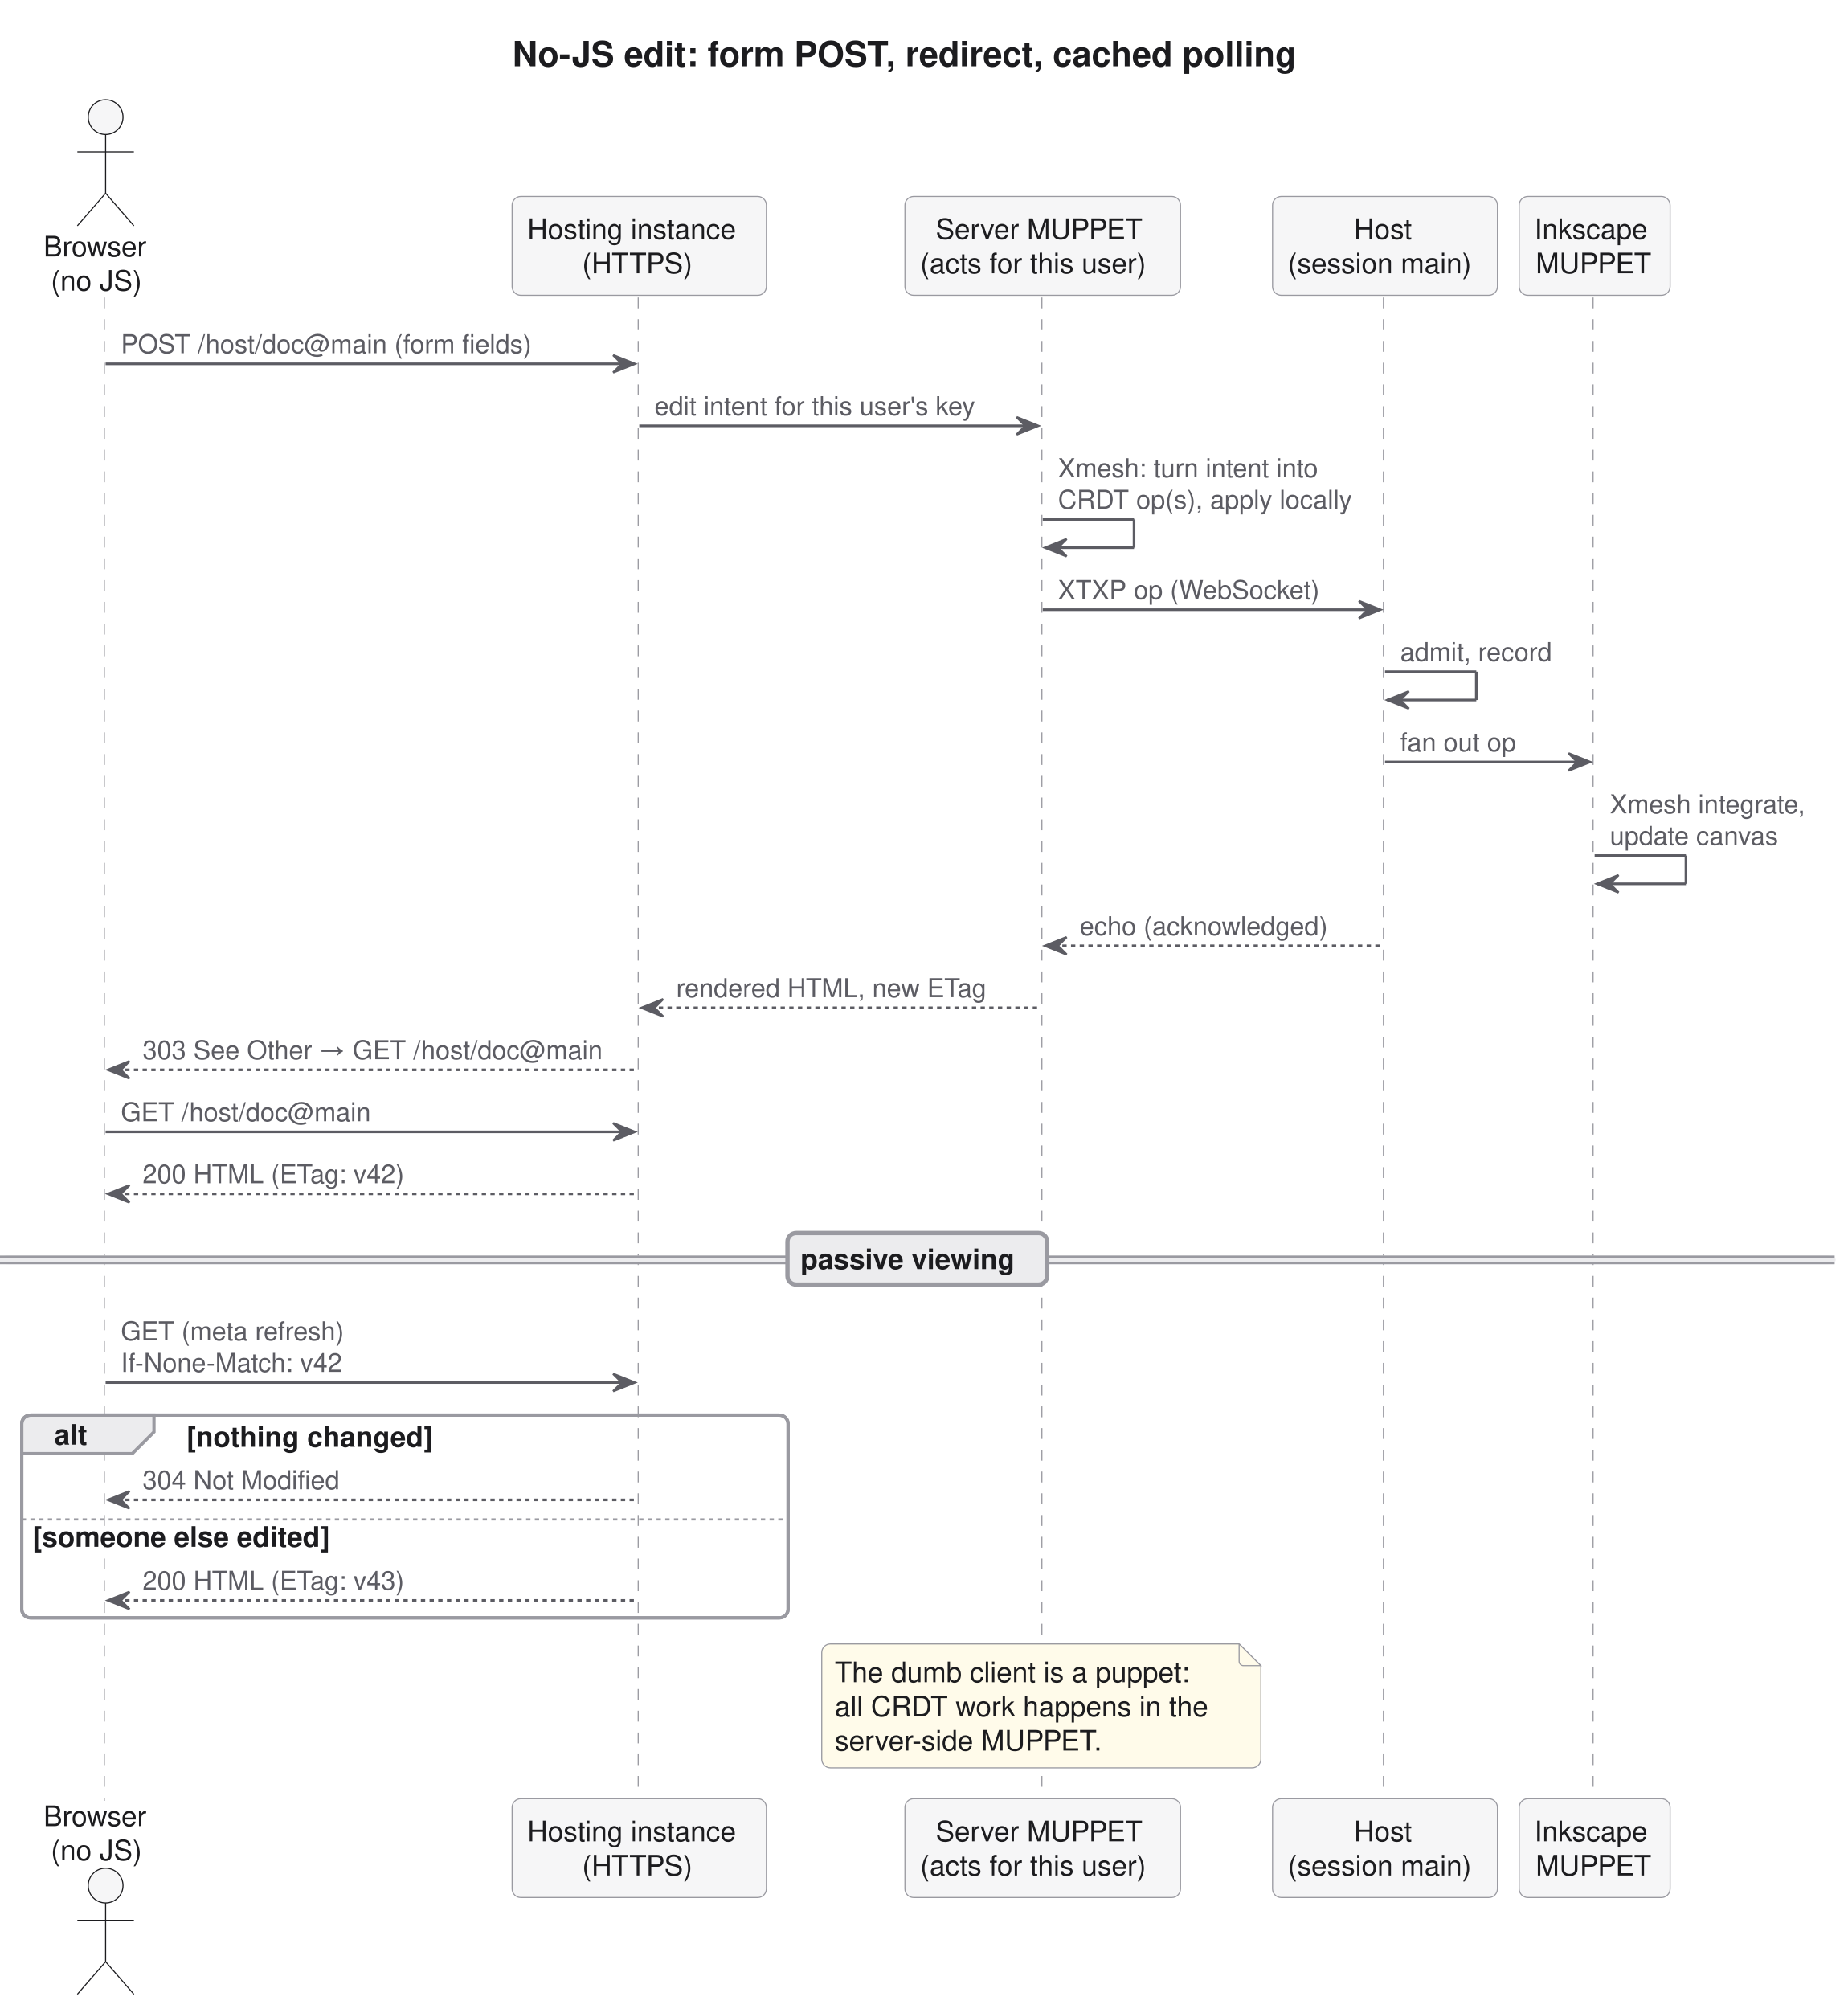
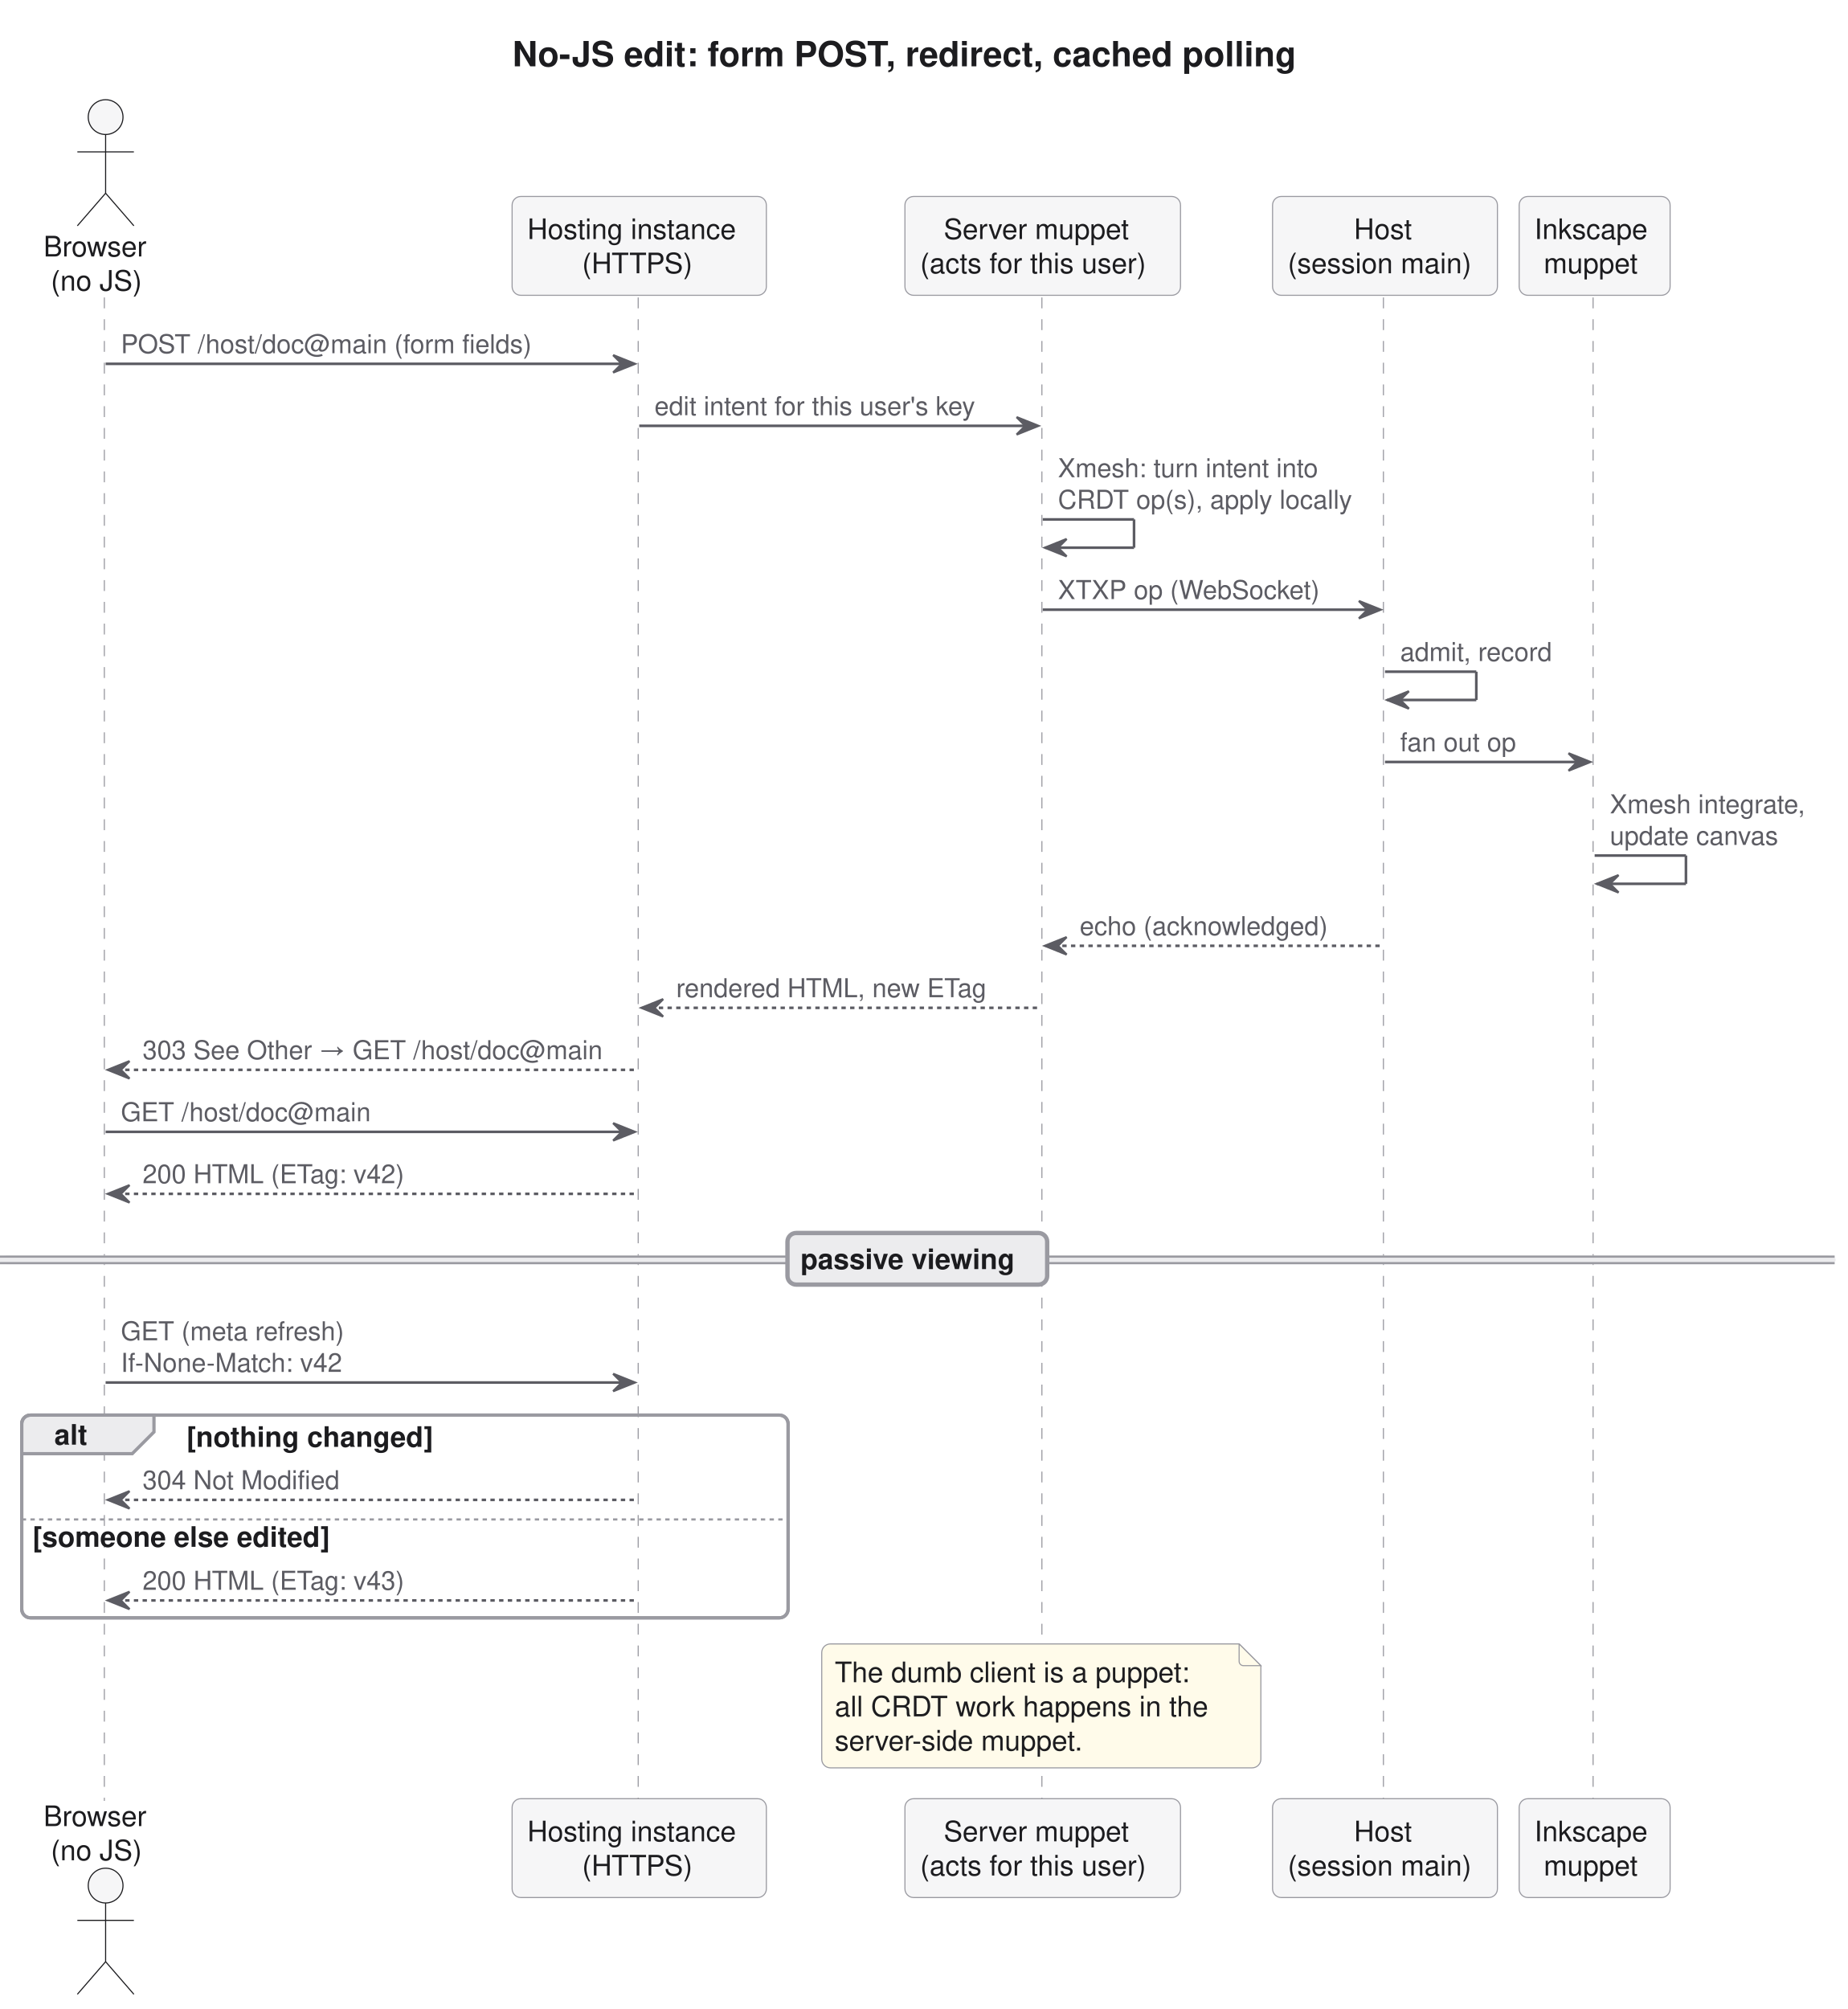
<svg xmlns="http://www.w3.org/2000/svg" contentStyleType="text/css" data-diagram-type="SEQUENCE" height="924px" preserveAspectRatio="none" style="width:850px;height:924px;" version="1.1" viewBox="0 0 850 924" width="850px" zoomAndPan="magnify">
  <defs />
  <g>
    <text fill="#1C1C1F" font-family="Helvetica" font-size="16" font-weight="bold" lengthAdjust="spacing" textLength="371.508" x="235.719" y="30.5">No-JS edit: form POST, redirect, cached polling</text>
    <rect fill="none" height="93.228" rx="4" ry="4" style="stroke:#9A9AA1;stroke-width:1.5;" width="352.531" x="10" y="650.86" />
    <g>
      <rect fill="#000000" fill-opacity="0" height="691.458" width="8" x="44.584" y="136.818" />
      <line style="stroke:#9A9AA1;stroke-width:0.5;stroke-dasharray:5,5;" x1="48" x2="48" y1="136.818" y2="828.276" />
    </g>
    <g>
      <rect fill="#000000" fill-opacity="0" height="691.458" width="8" x="290.051" y="136.818" />
      <line style="stroke:#9A9AA1;stroke-width:0.5;stroke-dasharray:5,5;" x1="293.572" x2="293.572" y1="136.818" y2="828.276" />
    </g>
    <g>
      <rect fill="#000000" fill-opacity="0" height="691.458" width="8" x="475.653" y="136.818" />
      <line style="stroke:#9A9AA1;stroke-width:0.5;stroke-dasharray:5,5;" x1="479.269" x2="479.269" y1="136.818" y2="828.276" />
    </g>
    <g>
      <rect fill="#000000" fill-opacity="0" height="691.458" width="8" x="633.096" y="136.818" />
      <line style="stroke:#9A9AA1;stroke-width:0.5;stroke-dasharray:5,5;" x1="636.374" x2="636.374" y1="136.818" y2="828.276" />
    </g>
    <g>
      <rect fill="#000000" fill-opacity="0" height="691.458" width="8" x="729.535" y="136.818" />
      <line style="stroke:#9A9AA1;stroke-width:0.5;stroke-dasharray:5,5;" x1="732.818" x2="732.818" y1="136.818" y2="828.276" />
    </g>
    <g class="participant participant-head" data-participant="b">
      <text fill="#1C1C1F" font-family="Helvetica" font-size="13" lengthAdjust="spacing" textLength="51.169" x="20" y="117.953">Browser</text>
      <text fill="#1C1C1F" font-family="Helvetica" font-size="13" lengthAdjust="spacing" textLength="44.377" x="23.396" y="133.683">(no JS)</text>
      <ellipse cx="48.584" cy="53.859" fill="#F6F6F7" rx="8" ry="8" style="stroke:#1C1C1F;stroke-width:0.5;" />
      <path d="M48.584,61.859 L48.584,88.859 M35.584,69.859 L61.584,69.859 M48.584,88.859 L35.584,103.859 M48.584,88.859 L61.584,103.859" fill="none" style="stroke:#1C1C1F;stroke-width:0.5;" />
    </g>
    <g class="participant participant-tail" data-participant="b">
      <text fill="#1C1C1F" font-family="Helvetica" font-size="13" lengthAdjust="spacing" textLength="51.169" x="20" y="839.87">Browser</text>
      <text fill="#1C1C1F" font-family="Helvetica" font-size="13" lengthAdjust="spacing" textLength="44.377" x="23.396" y="855.6">(no JS)</text>
      <ellipse cx="48.584" cy="867.235" fill="#F6F6F7" rx="8" ry="8" style="stroke:#1C1C1F;stroke-width:0.5;" />
      <path d="M48.584,875.235 L48.584,902.235 M35.584,883.235 L61.584,883.235 M48.584,902.235 L35.584,917.235 M48.584,902.235 L61.584,917.235" fill="none" style="stroke:#1C1C1F;stroke-width:0.5;" />
    </g>
    <g class="participant participant-head" data-participant="gw">
      <rect fill="#F6F6F7" height="45.459" rx="4" ry="4" style="stroke:#9A9AA1;stroke-width:0.5;" width="116.959" x="235.571" y="90.359" />
      <text fill="#1C1C1F" font-family="Helvetica" font-size="13" lengthAdjust="spacing" textLength="102.959" x="242.571" y="109.953">Hosting instance</text>
      <text fill="#1C1C1F" font-family="Helvetica" font-size="13" lengthAdjust="spacing" textLength="52.571" x="267.765" y="125.683">(HTTPS)</text>
    </g>
    <g class="participant participant-tail" data-participant="gw">
      <rect fill="#F6F6F7" height="45.459" rx="4" ry="4" style="stroke:#9A9AA1;stroke-width:0.5;" width="116.959" x="235.571" y="827.276" />
      <text fill="#1C1C1F" font-family="Helvetica" font-size="13" lengthAdjust="spacing" textLength="102.959" x="242.571" y="846.87">Hosting instance</text>
      <text fill="#1C1C1F" font-family="Helvetica" font-size="13" lengthAdjust="spacing" textLength="52.571" x="267.765" y="862.6">(HTTPS)</text>
    </g>
    <g class="participant participant-head" data-participant="sm">
      <rect fill="#F6F6F7" height="45.459" rx="4" ry="4" style="stroke:#9A9AA1;stroke-width:0.5;" width="126.766" x="416.269" y="90.359" />
-       <text fill="#1C1C1F" font-family="Helvetica" font-size="13" lengthAdjust="spacing" textLength="98.478" x="430.414" y="109.953">Server MUPPET</text>
+       <text fill="#1C1C1F" font-family="Helvetica" font-size="13" lengthAdjust="spacing" textLength="91.076" x="434.115" y="109.953">Server muppet</text>
      <text fill="#1C1C1F" font-family="Helvetica" font-size="13" lengthAdjust="spacing" textLength="112.766" x="423.269" y="125.683">(acts for this user)</text>
    </g>
    <g class="participant participant-tail" data-participant="sm">
      <rect fill="#F6F6F7" height="45.459" rx="4" ry="4" style="stroke:#9A9AA1;stroke-width:0.5;" width="126.766" x="416.269" y="827.276" />
-       <text fill="#1C1C1F" font-family="Helvetica" font-size="13" lengthAdjust="spacing" textLength="98.478" x="430.414" y="846.87">Server MUPPET</text>
+       <text fill="#1C1C1F" font-family="Helvetica" font-size="13" lengthAdjust="spacing" textLength="91.076" x="434.115" y="846.87">Server muppet</text>
      <text fill="#1C1C1F" font-family="Helvetica" font-size="13" lengthAdjust="spacing" textLength="112.766" x="423.269" y="862.6">(acts for this user)</text>
    </g>
    <g class="participant participant-head" data-participant="t">
      <rect fill="#F6F6F7" height="45.459" rx="4" ry="4" style="stroke:#9A9AA1;stroke-width:0.5;" width="103.445" x="585.374" y="90.359" />
      <text fill="#1C1C1F" font-family="Helvetica" font-size="13" lengthAdjust="spacing" textLength="28.571" x="622.811" y="109.953">Host</text>
      <text fill="#1C1C1F" font-family="Helvetica" font-size="13" lengthAdjust="spacing" textLength="89.445" x="592.374" y="125.683">(session main)</text>
    </g>
    <g class="participant participant-tail" data-participant="t">
      <rect fill="#F6F6F7" height="45.459" rx="4" ry="4" style="stroke:#9A9AA1;stroke-width:0.5;" width="103.445" x="585.374" y="827.276" />
      <text fill="#1C1C1F" font-family="Helvetica" font-size="13" lengthAdjust="spacing" textLength="28.571" x="622.811" y="846.87">Host</text>
      <text fill="#1C1C1F" font-family="Helvetica" font-size="13" lengthAdjust="spacing" textLength="89.445" x="592.374" y="862.6">(session main)</text>
    </g>
    <g class="participant participant-head" data-participant="ink">
      <rect fill="#F6F6F7" height="45.459" rx="4" ry="4" style="stroke:#9A9AA1;stroke-width:0.5;" width="69.434" x="698.818" y="90.359" />
      <text fill="#1C1C1F" font-family="Helvetica" font-size="13" lengthAdjust="spacing" textLength="55.434" x="705.818" y="109.953">Inkscape</text>
-       <text fill="#1C1C1F" font-family="Helvetica" font-size="13" lengthAdjust="spacing" textLength="54.228" x="706.421" y="125.683">MUPPET</text>
+       <text fill="#1C1C1F" font-family="Helvetica" font-size="13" lengthAdjust="spacing" textLength="46.827" x="710.122" y="125.683">muppet</text>
    </g>
    <g class="participant participant-tail" data-participant="ink">
      <rect fill="#F6F6F7" height="45.459" rx="4" ry="4" style="stroke:#9A9AA1;stroke-width:0.5;" width="69.434" x="698.818" y="827.276" />
      <text fill="#1C1C1F" font-family="Helvetica" font-size="13" lengthAdjust="spacing" textLength="55.434" x="705.818" y="846.87">Inkscape</text>
-       <text fill="#1C1C1F" font-family="Helvetica" font-size="13" lengthAdjust="spacing" textLength="54.228" x="706.421" y="862.6">MUPPET</text>
+       <text fill="#1C1C1F" font-family="Helvetica" font-size="13" lengthAdjust="spacing" textLength="46.827" x="710.122" y="862.6">muppet</text>
    </g>
    <g class="message" data-participant-1="b" data-participant-2="gw">
      <polygon fill="#5C5C63" points="282.051,163.338,292.051,167.338,282.051,171.338,286.051,167.338" style="stroke:#5C5C63;stroke-width:1;" />
      <line style="stroke:#5C5C63;stroke-width:1.2;" x1="48.584" x2="288.051" y1="167.338" y2="167.338" />
      <text fill="#5C5C63" font-family="Helvetica" font-size="12" lengthAdjust="spacing" textLength="202.195" x="55.584" y="162.443">POST /host/doc@main (form fields)</text>
    </g>
    <g class="message" data-participant-1="gw" data-participant-2="sm">
      <polygon fill="#5C5C63" points="467.653,191.857,477.653,195.857,467.653,199.857,471.653,195.857" style="stroke:#5C5C63;stroke-width:1;" />
      <line style="stroke:#5C5C63;stroke-width:1.2;" x1="294.051" x2="473.653" y1="195.857" y2="195.857" />
      <text fill="#5C5C63" font-family="Helvetica" font-size="12" lengthAdjust="spacing" textLength="161.602" x="301.051" y="190.963">edit intent for this user's key</text>
    </g>
    <g class="message" data-participant-1="sm" data-participant-2="sm">
      <line style="stroke:#5C5C63;stroke-width:1.2;" x1="479.653" x2="521.653" y1="238.897" y2="238.897" />
      <line style="stroke:#5C5C63;stroke-width:1.2;" x1="521.653" x2="521.653" y1="238.897" y2="251.897" />
      <line style="stroke:#5C5C63;stroke-width:1.2;" x1="480.653" x2="521.653" y1="251.897" y2="251.897" />
      <polygon fill="#5C5C63" points="490.653,247.897,480.653,251.897,490.653,255.897,486.653,251.897" style="stroke:#5C5C63;stroke-width:1;" />
      <text fill="#5C5C63" font-family="Helvetica" font-size="12" lengthAdjust="spacing" textLength="128.385" x="486.653" y="219.482">Xmesh: turn intent into</text>
      <text fill="#5C5C63" font-family="Helvetica" font-size="12" lengthAdjust="spacing" textLength="143.443" x="486.653" y="234.002">CRDT op(s), apply locally</text>
    </g>
    <g class="message" data-participant-1="sm" data-participant-2="t">
      <polygon fill="#5C5C63" points="625.096,276.416,635.096,280.416,625.096,284.416,629.096,280.416" style="stroke:#5C5C63;stroke-width:1;" />
      <line style="stroke:#5C5C63;stroke-width:1.2;" x1="479.653" x2="631.096" y1="280.416" y2="280.416" />
      <text fill="#5C5C63" font-family="Helvetica" font-size="12" lengthAdjust="spacing" textLength="127.254" x="486.653" y="275.522">XTXP op (WebSocket)</text>
    </g>
    <g class="message" data-participant-1="t" data-participant-2="t">
      <line style="stroke:#5C5C63;stroke-width:1.2;" x1="637.096" x2="679.096" y1="308.935" y2="308.935" />
      <line style="stroke:#5C5C63;stroke-width:1.2;" x1="679.096" x2="679.096" y1="308.935" y2="321.935" />
      <line style="stroke:#5C5C63;stroke-width:1.2;" x1="638.096" x2="679.096" y1="321.935" y2="321.935" />
      <polygon fill="#5C5C63" points="648.096,317.935,638.096,321.935,648.096,325.935,644.096,321.935" style="stroke:#5C5C63;stroke-width:1;" />
      <text fill="#5C5C63" font-family="Helvetica" font-size="12" lengthAdjust="spacing" textLength="75.691" x="644.096" y="304.041">admit, record</text>
    </g>
    <g class="message" data-participant-1="t" data-participant-2="ink">
      <polygon fill="#5C5C63" points="721.535,346.455,731.535,350.455,721.535,354.455,725.535,350.455" style="stroke:#5C5C63;stroke-width:1;" />
      <line style="stroke:#5C5C63;stroke-width:1.2;" x1="637.096" x2="727.535" y1="350.455" y2="350.455" />
      <text fill="#5C5C63" font-family="Helvetica" font-size="12" lengthAdjust="spacing" textLength="57.779" x="644.096" y="345.56">fan out op</text>
    </g>
    <g class="message" data-participant-1="ink" data-participant-2="ink">
      <line style="stroke:#5C5C63;stroke-width:1.2;" x1="733.535" x2="775.535" y1="393.494" y2="393.494" />
      <line style="stroke:#5C5C63;stroke-width:1.2;" x1="775.535" x2="775.535" y1="393.494" y2="406.494" />
      <line style="stroke:#5C5C63;stroke-width:1.2;" x1="734.535" x2="775.535" y1="406.494" y2="406.494" />
      <polygon fill="#5C5C63" points="744.535,402.494,734.535,406.494,744.535,410.494,740.535,406.494" style="stroke:#5C5C63;stroke-width:1;" />
      <text fill="#5C5C63" font-family="Helvetica" font-size="12" lengthAdjust="spacing" textLength="96.41" x="740.535" y="374.08">Xmesh integrate,</text>
      <text fill="#5C5C63" font-family="Helvetica" font-size="12" lengthAdjust="spacing" textLength="83.326" x="740.535" y="388.6">update canvas</text>
    </g>
    <g class="message" data-participant-1="t" data-participant-2="sm">
      <polygon fill="#5C5C63" points="490.653,431.014,480.653,435.014,490.653,439.014,486.653,435.014" style="stroke:#5C5C63;stroke-width:1;" />
      <line style="stroke:#5C5C63;stroke-width:1.2;stroke-dasharray:2,2;" x1="484.653" x2="636.096" y1="435.014" y2="435.014" />
      <text fill="#5C5C63" font-family="Helvetica" font-size="12" lengthAdjust="spacing" textLength="123.51" x="496.653" y="430.119">echo (acknowledged)</text>
    </g>
    <g class="message" data-participant-1="sm" data-participant-2="gw">
      <polygon fill="#5C5C63" points="305.051,459.533,295.051,463.533,305.051,467.533,301.051,463.533" style="stroke:#5C5C63;stroke-width:1;" />
      <line style="stroke:#5C5C63;stroke-width:1.2;stroke-dasharray:2,2;" x1="299.051" x2="478.653" y1="463.533" y2="463.533" />
      <text fill="#5C5C63" font-family="Helvetica" font-size="12" lengthAdjust="spacing" textLength="152.643" x="311.051" y="458.639">rendered HTML, new ETag</text>
    </g>
    <g class="message" data-participant-1="gw" data-participant-2="b">
      <polygon fill="#5C5C63" points="59.584,488.053,49.584,492.053,59.584,496.053,55.584,492.053" style="stroke:#5C5C63;stroke-width:1;" />
      <line style="stroke:#5C5C63;stroke-width:1.2;stroke-dasharray:2,2;" x1="53.584" x2="293.051" y1="492.053" y2="492.053" />
      <text fill="#5C5C63" font-family="Helvetica" font-size="12" lengthAdjust="spacing" textLength="221.467" x="65.584" y="487.158">303 See Other → GET /host/doc@main</text>
    </g>
    <g class="message" data-participant-1="b" data-participant-2="gw">
      <polygon fill="#5C5C63" points="282.051,516.572,292.051,520.572,282.051,524.572,286.051,520.572" style="stroke:#5C5C63;stroke-width:1;" />
      <line style="stroke:#5C5C63;stroke-width:1.2;" x1="48.584" x2="288.051" y1="520.572" y2="520.572" />
      <text fill="#5C5C63" font-family="Helvetica" font-size="12" lengthAdjust="spacing" textLength="120.721" x="55.584" y="515.678">GET /host/doc@main</text>
    </g>
    <g class="message" data-participant-1="gw" data-participant-2="b">
      <polygon fill="#5C5C63" points="59.584,545.092,49.584,549.092,59.584,553.092,55.584,549.092" style="stroke:#5C5C63;stroke-width:1;" />
      <line style="stroke:#5C5C63;stroke-width:1.2;stroke-dasharray:2,2;" x1="53.584" x2="293.051" y1="549.092" y2="549.092" />
      <text fill="#5C5C63" font-family="Helvetica" font-size="12" lengthAdjust="spacing" textLength="129.955" x="65.584" y="544.197">200 HTML (ETag: v42)</text>
    </g>
    <rect fill="#ECECEE" height="3" rx="4" ry="4" style="stroke:#ECECEE;stroke-width:1;" width="843.946" x="0" y="577.957" />
    <line style="stroke:#9A9AA1;stroke-width:1;" x1="0" x2="843.946" y1="577.957" y2="577.957" />
    <line style="stroke:#9A9AA1;stroke-width:1;" x1="0" x2="843.946" y1="580.957" y2="580.957" />
    <rect fill="#ECECEE" height="23.73" rx="4" ry="4" style="stroke:#9A9AA1;stroke-width:2;" width="119.466" x="362.24" y="567.092" />
    <text fill="#1C1C1F" font-family="Helvetica" font-size="13" font-weight="bold" lengthAdjust="spacing" textLength="102.388" x="368.24" y="583.686">passive viewing</text>
    <g class="message" data-participant-1="b" data-participant-2="gw">
      <polygon fill="#5C5C63" points="282.051,631.86,292.051,635.86,282.051,639.86,286.051,635.86" style="stroke:#5C5C63;stroke-width:1;" />
      <line style="stroke:#5C5C63;stroke-width:1.2;" x1="48.584" x2="288.051" y1="635.86" y2="635.86" />
      <text fill="#5C5C63" font-family="Helvetica" font-size="12" lengthAdjust="spacing" textLength="108.486" x="55.584" y="616.446">GET (meta refresh)</text>
      <text fill="#5C5C63" font-family="Helvetica" font-size="12" lengthAdjust="spacing" textLength="113.127" x="55.584" y="630.966">If-None-Match: v42</text>
    </g>
    <path d="M14,650.86 L70.831,650.86 L70.831,658.59 L60.831,668.59 L10,668.59 L10,654.86 A4,4 0 0 1 14,650.86" fill="#ECECEE" style="stroke:#9A9AA1;stroke-width:1.5;" />
    <rect fill="none" height="93.228" rx="4" ry="4" style="stroke:#9A9AA1;stroke-width:1.5;" width="352.531" x="10" y="650.86" />
    <text fill="#1C1C1F" font-family="Helvetica" font-size="13" font-weight="bold" lengthAdjust="spacing" textLength="15.831" x="25" y="664.454">alt</text>
    <text fill="#1C1C1F" font-family="Helvetica" font-size="13" font-weight="bold" lengthAdjust="spacing" textLength="117.165" x="85.831" y="665.454">[nothing changed]</text>
    <g class="message" data-participant-1="gw" data-participant-2="b">
      <polygon fill="#5C5C63" points="59.584,685.839,49.584,689.839,59.584,693.839,55.584,689.839" style="stroke:#5C5C63;stroke-width:1;" />
      <line style="stroke:#5C5C63;stroke-width:1.2;stroke-dasharray:2,2;" x1="53.584" x2="293.051" y1="689.839" y2="689.839" />
      <text fill="#5C5C63" font-family="Helvetica" font-size="12" lengthAdjust="spacing" textLength="99.627" x="65.584" y="684.944">304 Not Modified</text>
    </g>
    <line style="stroke:#9A9AA1;stroke-width:1;stroke-dasharray:2,2;" x1="10" x2="362.531" y1="698.839" y2="698.839" />
    <text fill="#1C1C1F" font-family="Helvetica" font-size="13" font-weight="bold" lengthAdjust="spacing" textLength="141.083" x="15" y="711.433">[someone else edited]</text>
    <g class="message" data-participant-1="gw" data-participant-2="b">
      <polygon fill="#5C5C63" points="59.584,732.088,49.584,736.088,59.584,740.088,55.584,736.088" style="stroke:#5C5C63;stroke-width:1;" />
      <line style="stroke:#5C5C63;stroke-width:1.2;stroke-dasharray:2,2;" x1="53.584" x2="293.051" y1="736.088" y2="736.088" />
      <text fill="#5C5C63" font-family="Helvetica" font-size="12" lengthAdjust="spacing" textLength="130.049" x="65.584" y="731.193">200 HTML (ETag: v43)</text>
    </g>
    <path d="M378,760.088 L378,809.088 A4,4 0 0 0 382,813.088 L576,813.088 A4,4 0 0 0 580,809.088 L580,766.088 L570,756.088 L382,756.088 A4,4 0 0 0 378,760.088" fill="#FFFBEA" style="stroke:#9A9AA1;stroke-width:0.5;" />
    <path d="M570,756.088 L570,764.088 A2,2 0 0 0 572,766.088 L580,766.088 L570,756.088" fill="#FFFBEA" style="stroke:#9A9AA1;stroke-width:0.5;" />
    <text fill="#1C1C1F" font-family="Helvetica" font-size="13" lengthAdjust="spacing" textLength="174.624" x="384" y="773.682">The dumb client is a puppet:</text>
    <text fill="#1C1C1F" font-family="Helvetica" font-size="13" lengthAdjust="spacing" textLength="181.352" x="384" y="789.411">all CRDT work happens in the</text>
-     <text fill="#1C1C1F" font-family="Helvetica" font-size="13" lengthAdjust="spacing" textLength="132.273" x="384" y="805.141">server-side MUPPET.</text>
+     <text fill="#1C1C1F" font-family="Helvetica" font-size="13" lengthAdjust="spacing" textLength="124.871" x="384" y="805.141">server-side muppet.</text>
  </g>
</svg>
